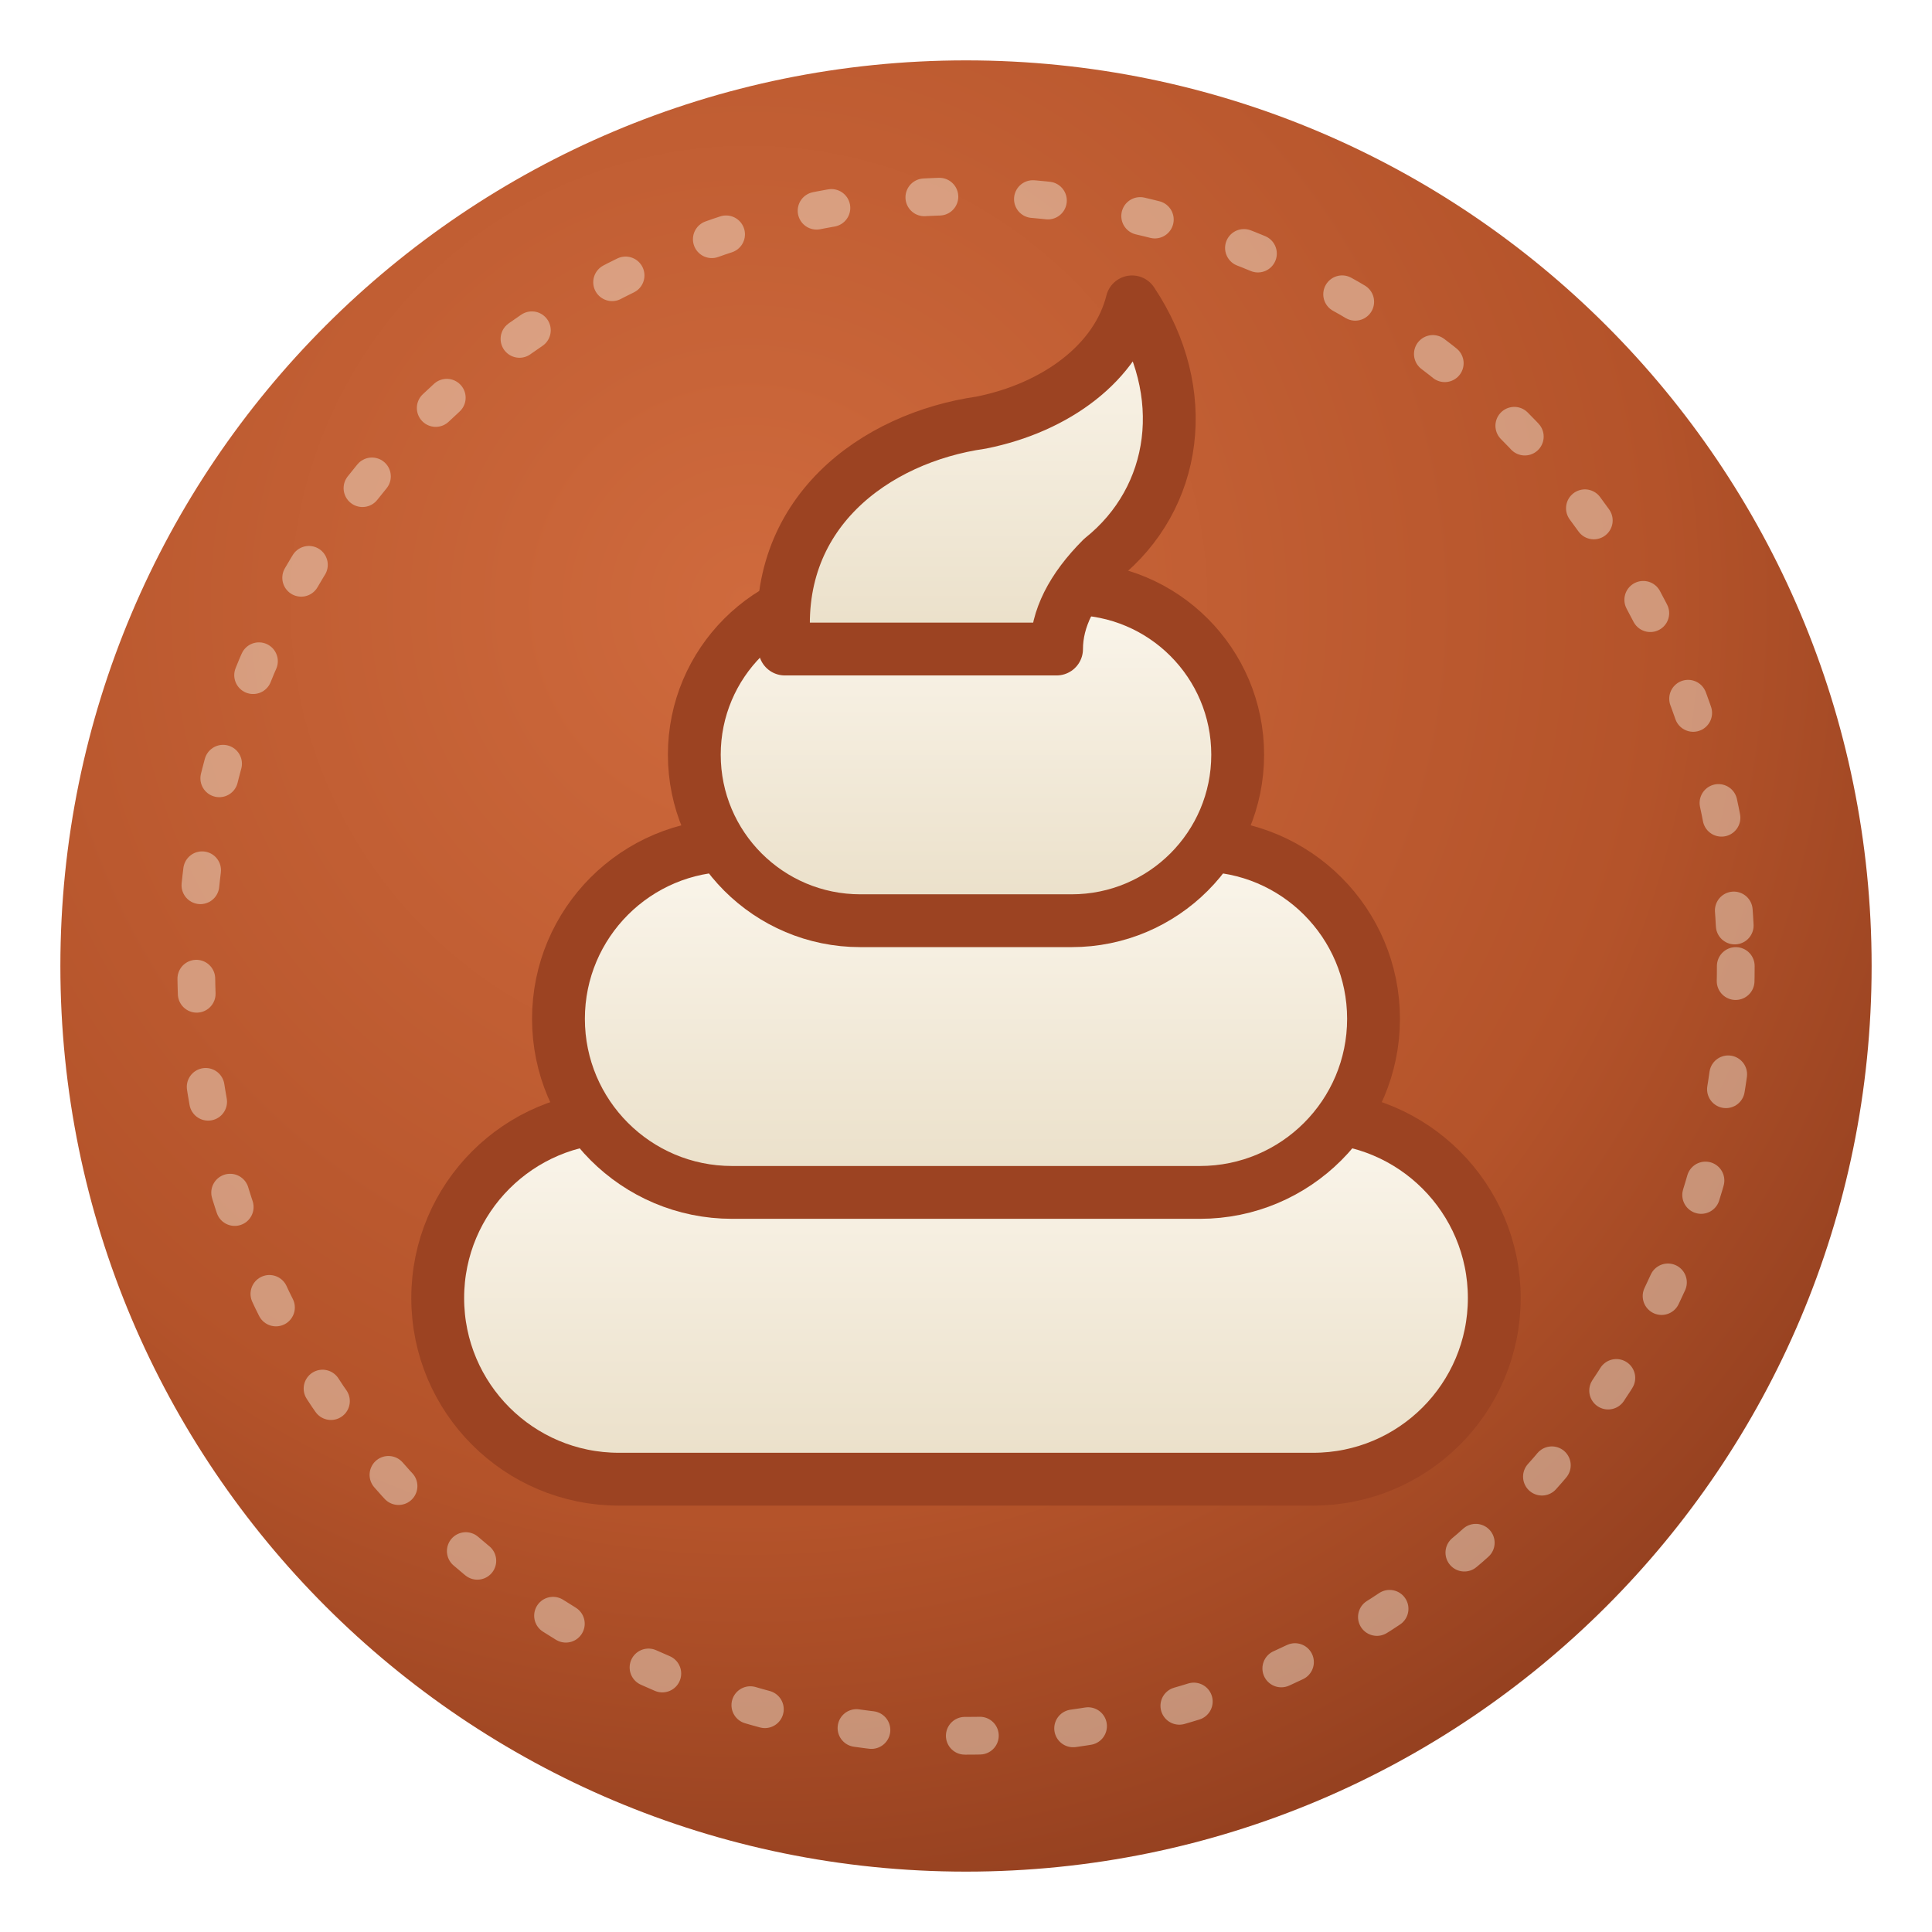
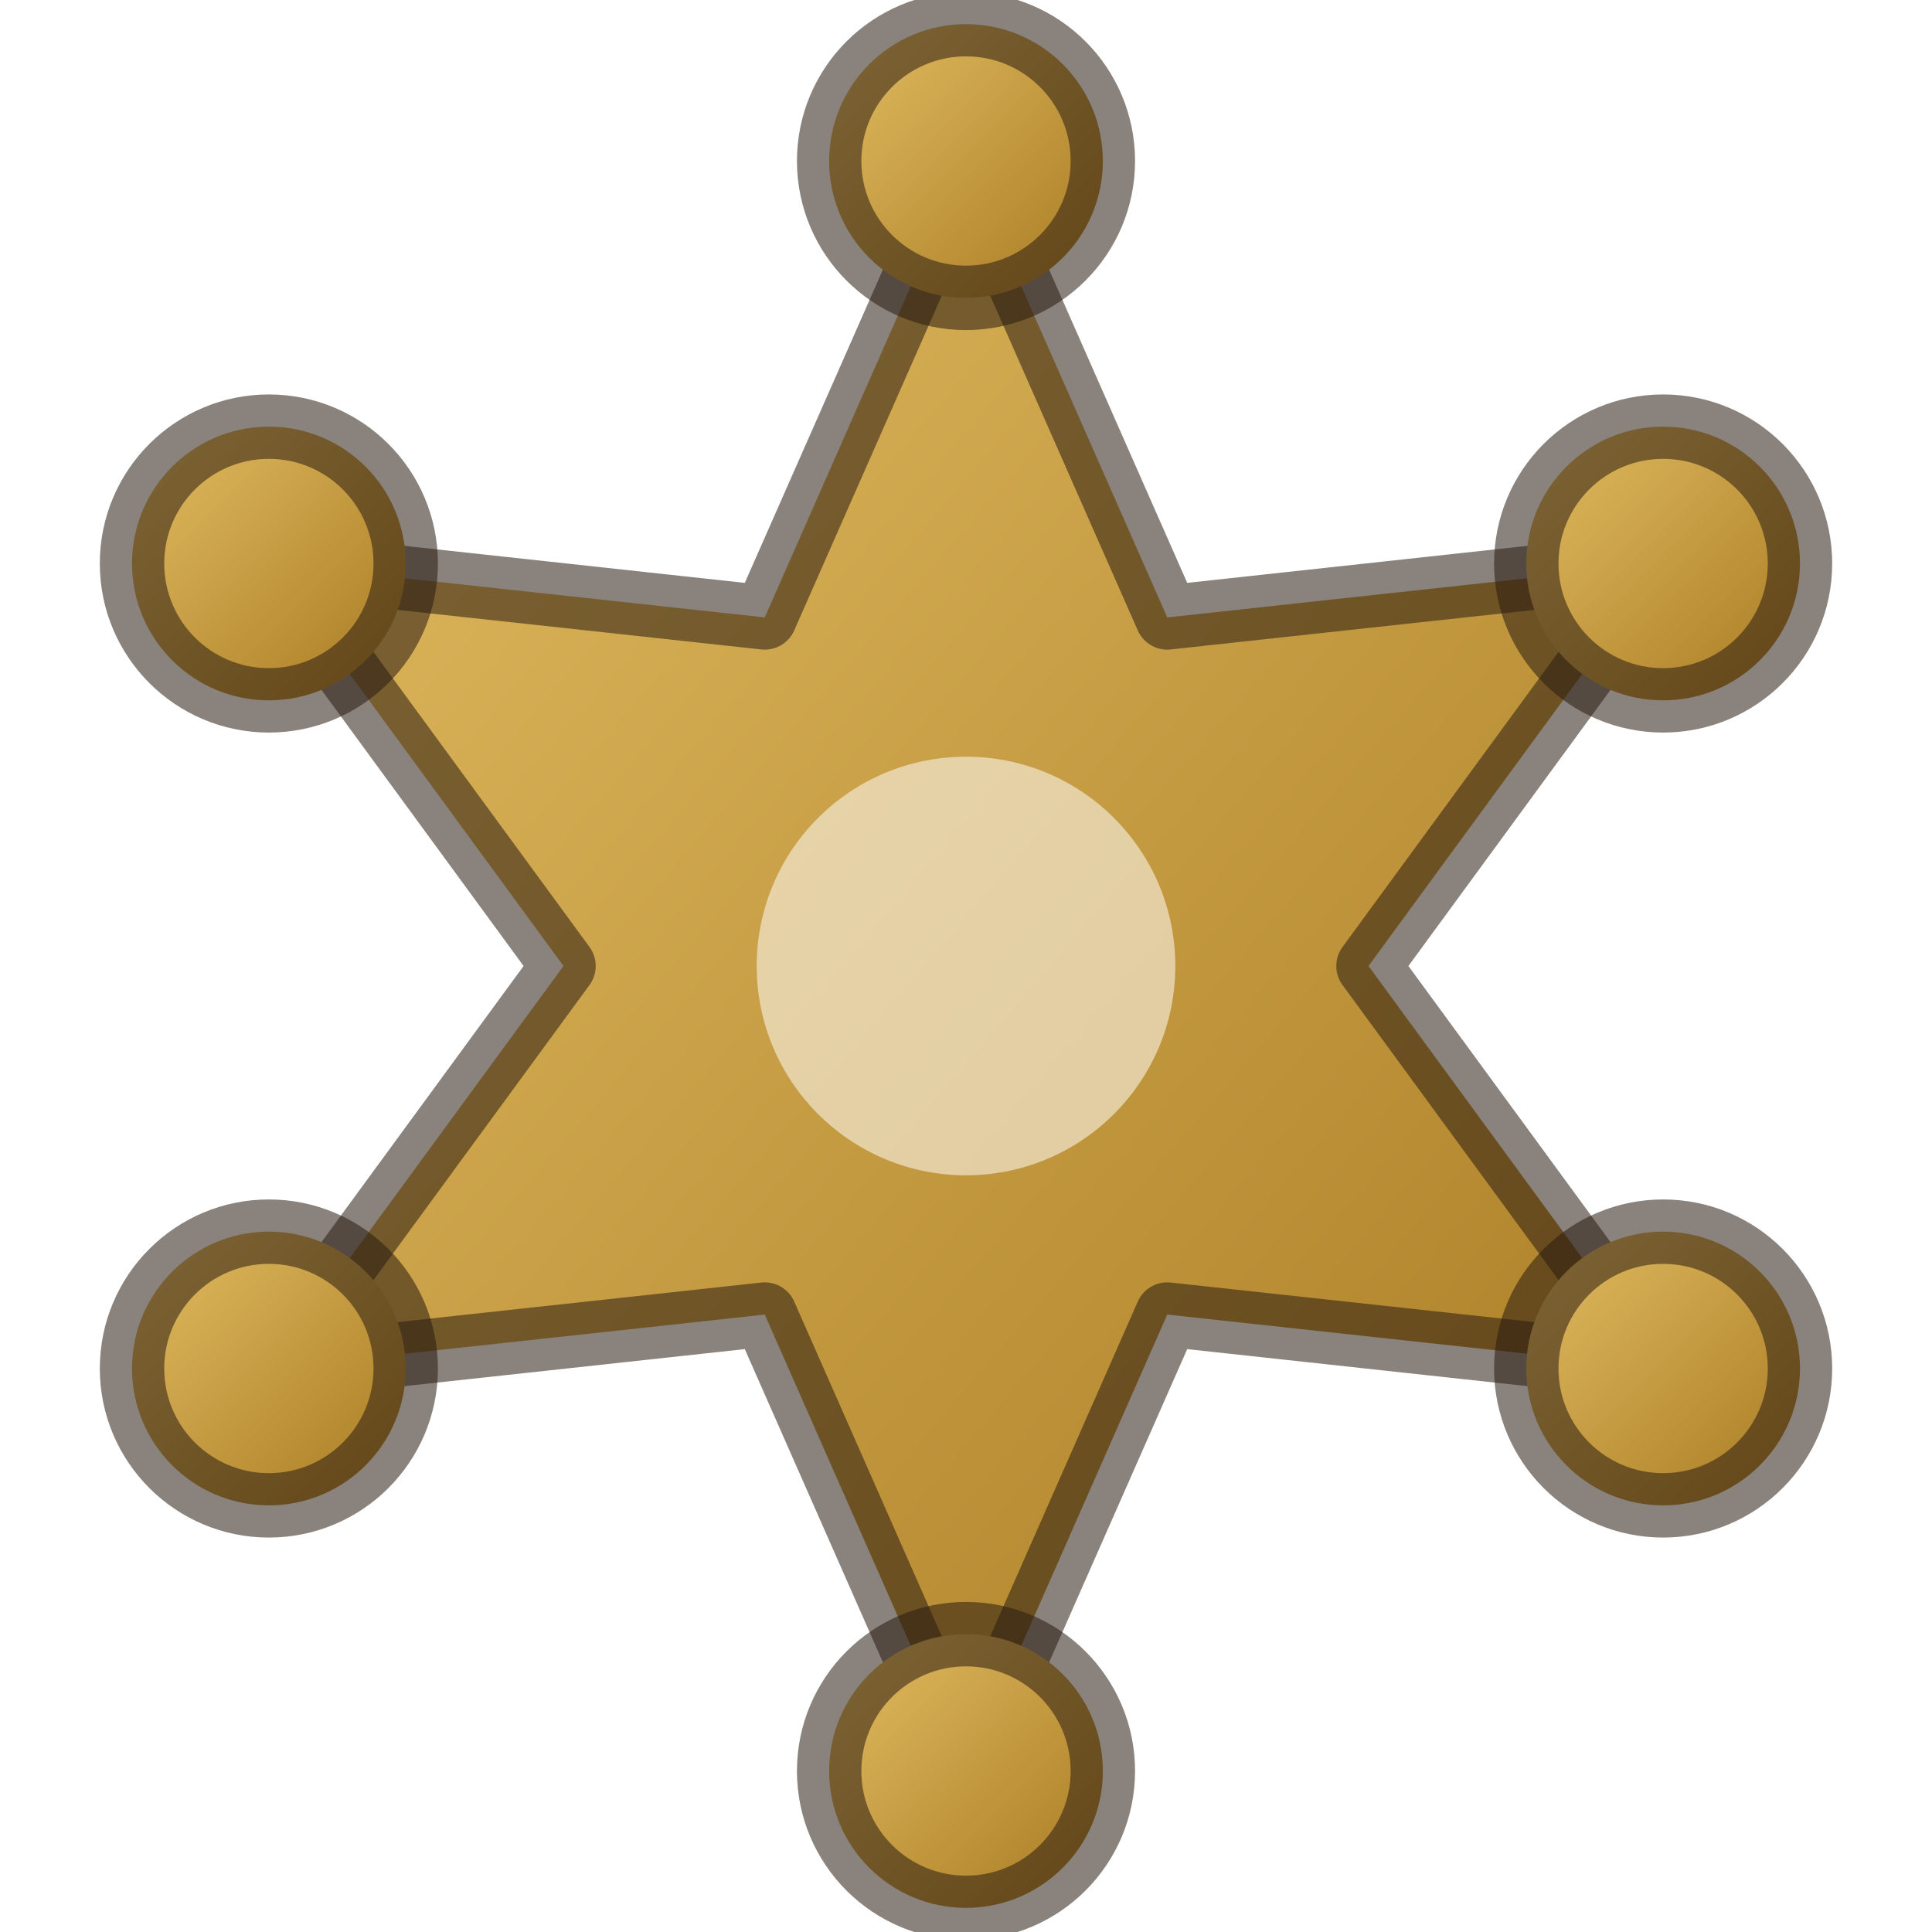
- <svg xmlns="http://www.w3.org/2000/svg" viewBox="0 0 128 128">
+ <svg xmlns="http://www.w3.org/2000/svg" viewBox="0 0 24 24">
  <defs>
-     <radialGradient id="seal" cx="38%" cy="30%" r="78%">
-       <stop offset="0" stop-color="#cf6a3d" />
-       <stop offset="0.65" stop-color="#b4532a" />
-       <stop offset="1" stop-color="#8f3d1e" />
-     </radialGradient>
-     <linearGradient id="swirl" x1="0" y1="0" x2="0" y2="1">
-       <stop offset="0" stop-color="#fbf6ec" />
-       <stop offset="1" stop-color="#eadfc8" />
+     <linearGradient id="g" x1="0" y1="0" x2="1" y2="1">
+       <stop offset="0" stop-color="#e2bd63" />
+       <stop offset="1" stop-color="#a87a22" />
    </linearGradient>
  </defs>
-   <circle cx="64" cy="64" r="60" fill="url(#seal)" />
-   <circle cx="64" cy="64" r="51" fill="none" stroke="#f4ecdc" stroke-opacity="0.45" stroke-width="2.5" stroke-dasharray="1 6.2" stroke-linecap="round" />
-   <g fill="url(#swirl)" stroke="#9c4322" stroke-width="3.5" stroke-linejoin="round">
-     <rect x="29" y="74" width="70" height="24" rx="12" />
-     <rect x="37" y="56" width="54" height="23" rx="11.5" />
-     <rect x="46" y="39" width="36" height="22" rx="11" />
-     <path d="M52 43c-1-9 6-14 13-15 5-1 9-4 10-8 4 6 3 13-2 17-2 2-3 4-3 6z" />
+   <g fill="url(#g)" stroke="#2a1c12" stroke-opacity="0.55" stroke-width="0.8" stroke-linejoin="round">
+     <polygon points="12,2 14.5,7.67 20.66,7 17,12 20.66,17 14.5,16.33 12,22 9.5,16.33 3.34,17 7,12 3.34,7 9.5,7.67" />
+     <circle cx="12" cy="2" r="1.7" />
+     <circle cx="20.66" cy="7" r="1.7" />
+     <circle cx="20.66" cy="17" r="1.7" />
+     <circle cx="12" cy="22" r="1.7" />
+     <circle cx="3.34" cy="17" r="1.7" />
+     <circle cx="3.34" cy="7" r="1.7" />
  </g>
+   <circle cx="12" cy="12" r="2.6" fill="#faf4e7" fill-opacity="0.6" />
</svg>
